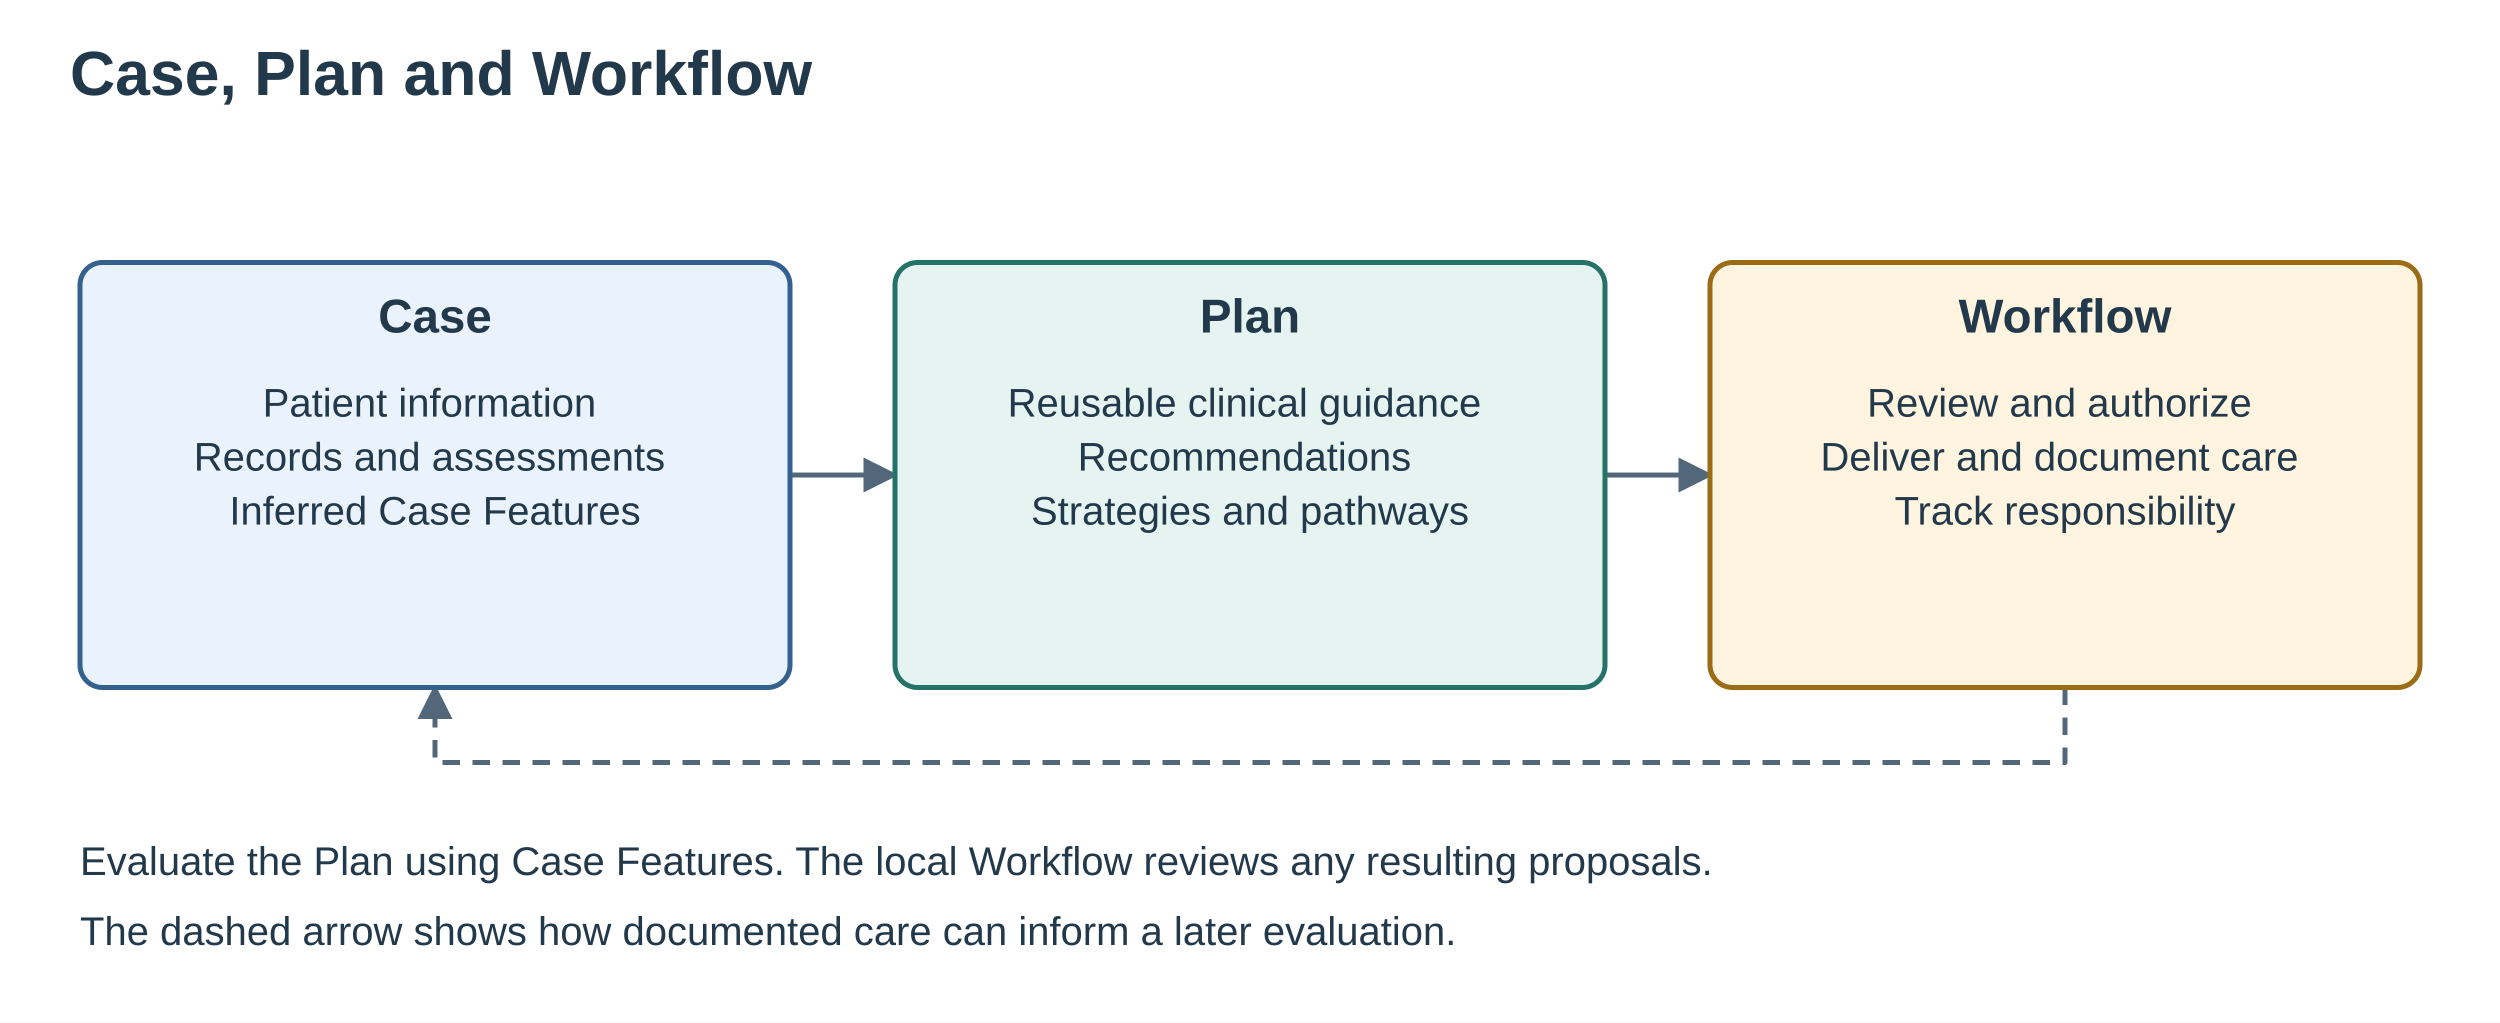
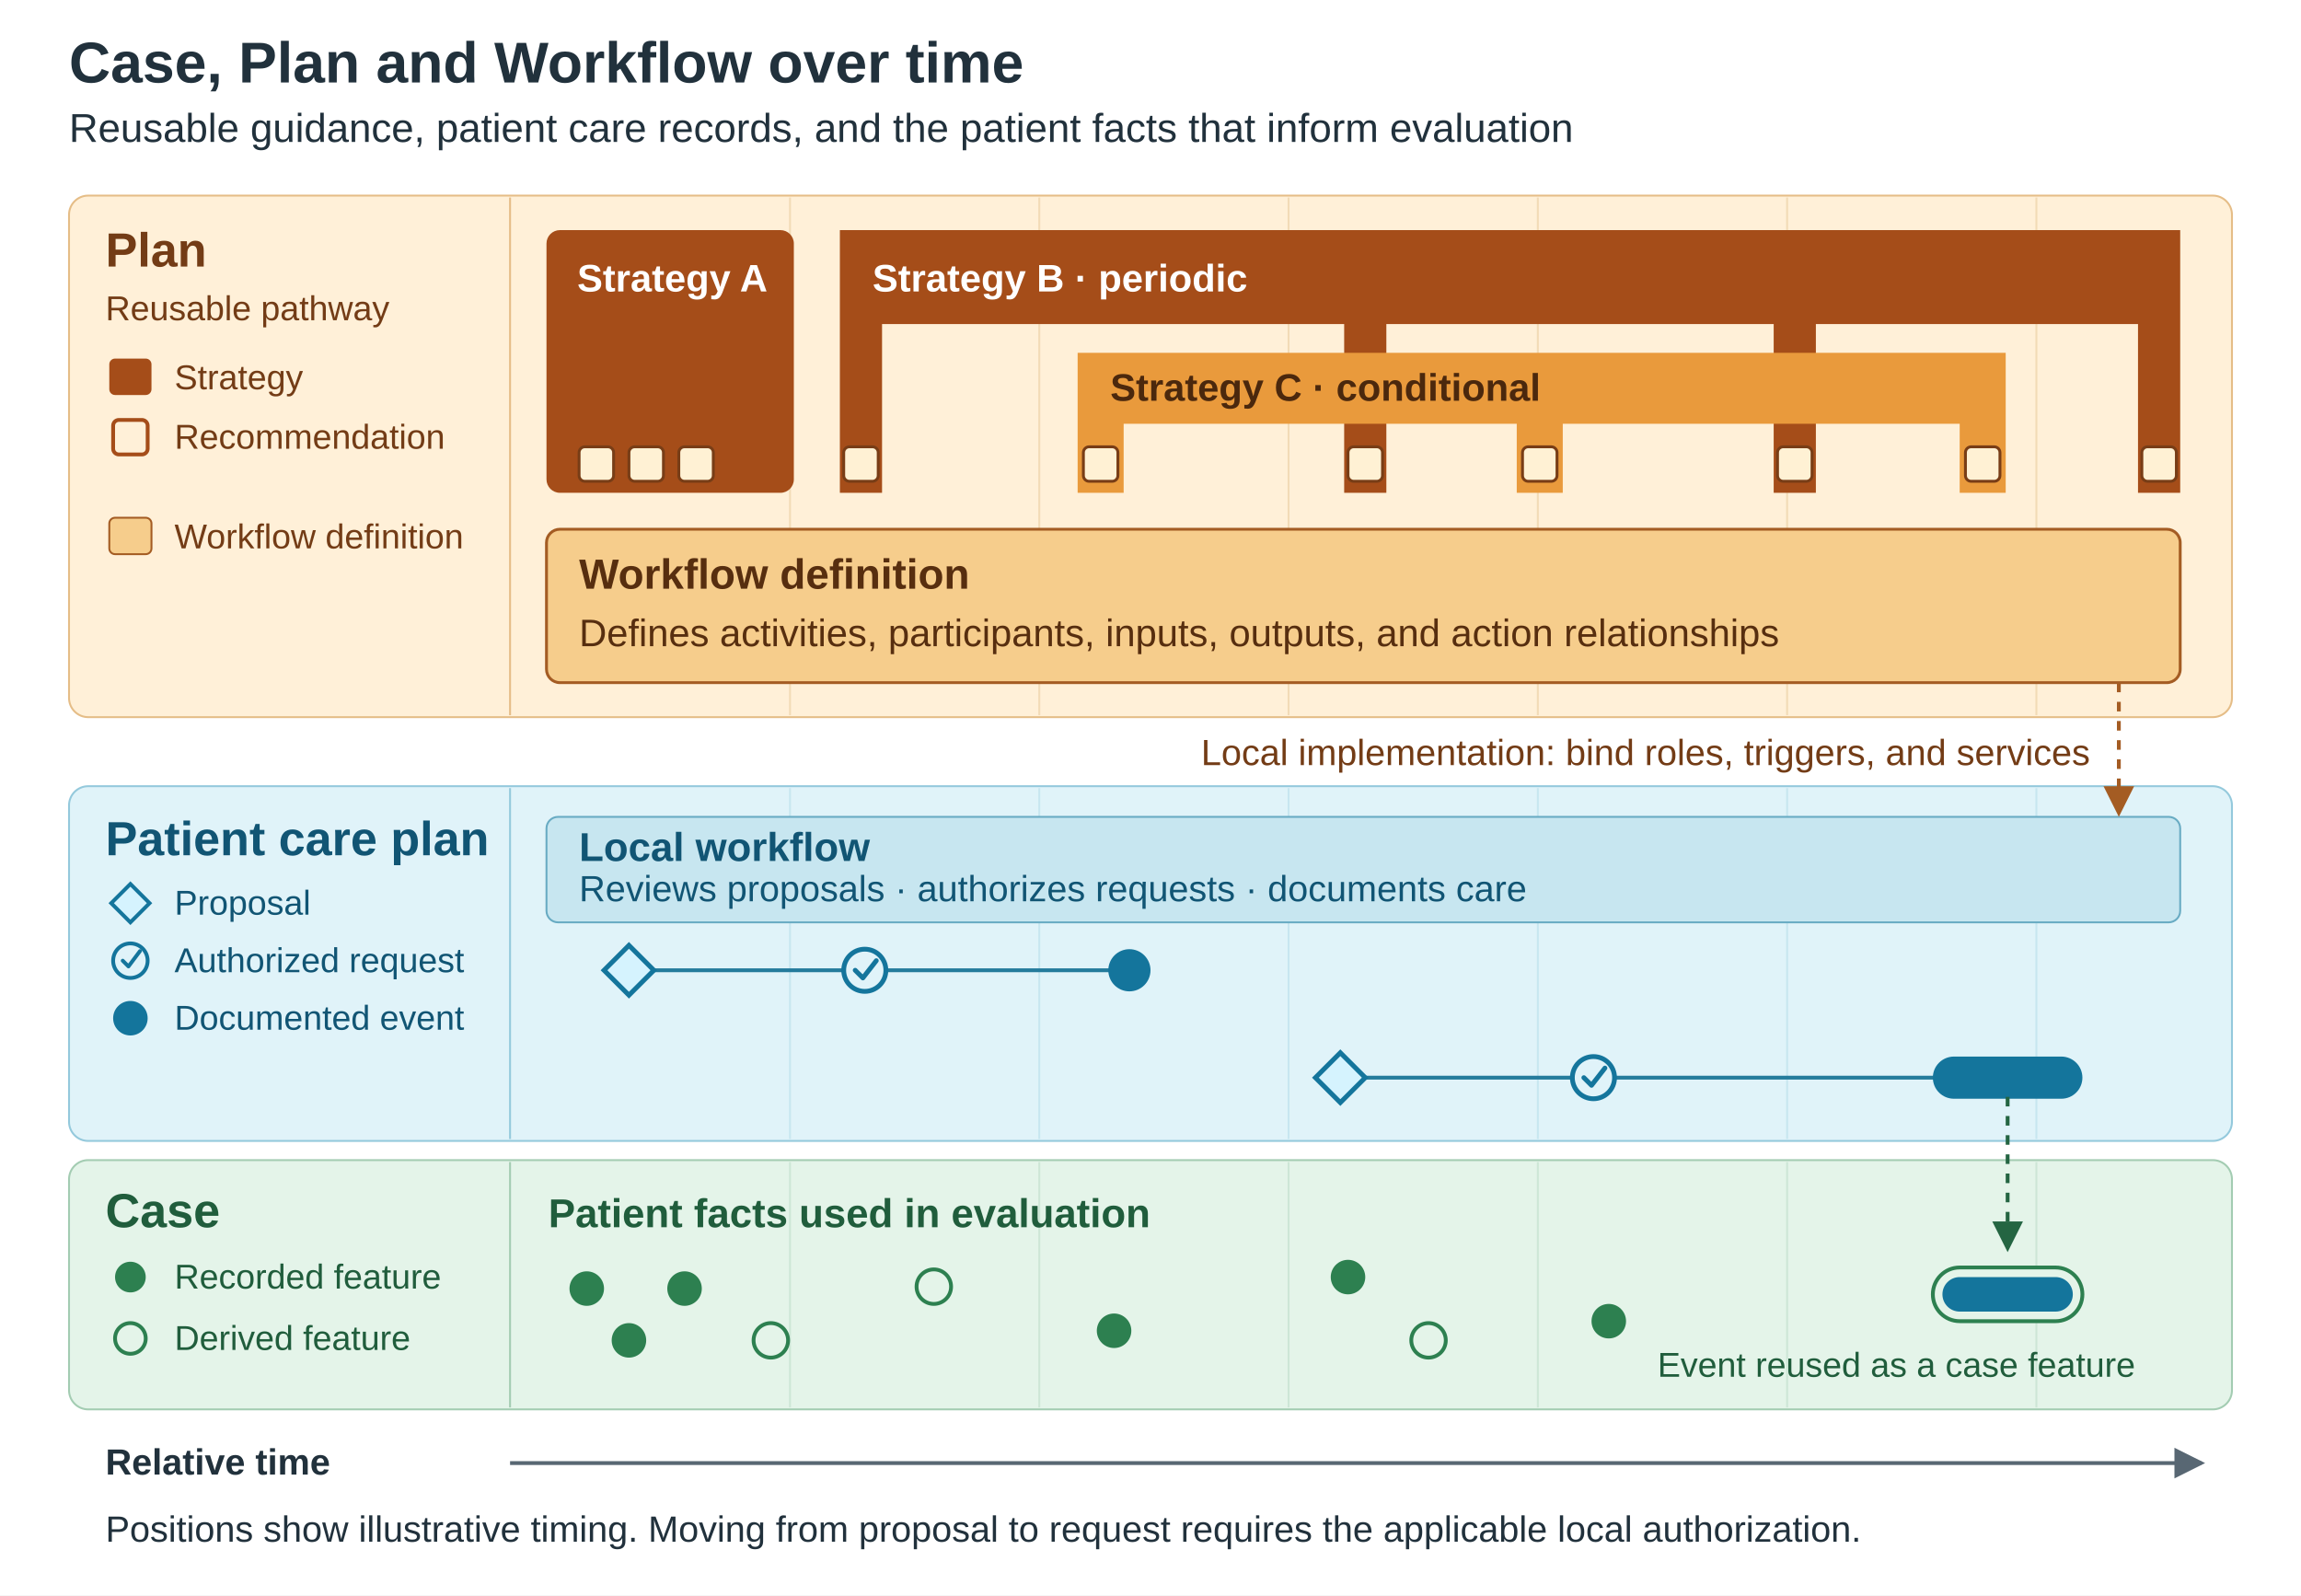
- <svg xmlns="http://www.w3.org/2000/svg" width="1000" height="409" viewBox="0 0 1000 409" role="img" aria-labelledby="title description">
+ <svg xmlns="http://www.w3.org/2000/svg" viewBox="0 0 1200 832" role="img" aria-labelledby="title description">
  <defs>
-     <marker id="arrow" viewBox="0 0 10 10" refX="9" refY="5" markerWidth="7" markerHeight="7" orient="auto-start-reverse">
-       <path d="M 0 0 L 10 5 L 0 10 z" fill="#52687a" />
+     <marker id="time-arrow" markerWidth="8" markerHeight="8" refX="7" refY="4" orient="auto">
+       <path d="M0 0L8 4 0 8Z" fill="#586773" />
+     </marker>
+     <marker id="case-arrow" markerWidth="8" markerHeight="8" refX="7" refY="4" orient="auto">
+       <path d="M0 0L8 4 0 8Z" fill="#246542" />
+     </marker>
+     <marker id="implementation-arrow" markerWidth="8" markerHeight="8" refX="7" refY="4" orient="auto">
+       <path d="M0 0L8 4 0 8Z" fill="#a45c23" />
    </marker>
  </defs>
-   <rect width="100%" height="100%" fill="#fff" />
-   <g font-family="Arial, Helvetica, sans-serif">
-     <text x="28" y="38" font-size="25" font-weight="700" text-anchor="start" fill="#22384b">
-       <tspan x="28" dy="0">Case, Plan and Workflow</tspan>
-     </text>
-     <polyline points="316,190.0 358,190.0" fill="none" stroke="#52687a" stroke-width="2" stroke-linejoin="round" marker-end="url(#arrow)" />
-     <polyline points="642,190.0 684,190.0" fill="none" stroke="#52687a" stroke-width="2" stroke-linejoin="round" marker-end="url(#arrow)" />
-     <polyline points="826.0,275 826,305 174,305 174.0,275" fill="none" stroke="#52687a" stroke-width="2" stroke-linejoin="round" stroke-dasharray="7 5" marker-end="url(#arrow)" />
-     <rect x="32" y="105" width="284" height="170" rx="9" fill="#eaf2fb" stroke="#35618e" stroke-width="2" />
-     <text x="174.0" y="133" font-size="19" font-weight="700" text-anchor="middle" fill="#22384b">
-       <tspan x="174.0" dy="0">Case</tspan>
-     </text>
-     <text x="174.0" y="166.65" font-size="16" font-weight="400" text-anchor="middle" fill="#22384b">
-       <tspan x="174.0" dy="0">Patient information</tspan>
-       <tspan x="174.0" dy="21.6">Records and assessments</tspan>
-       <tspan x="174.0" dy="21.6">Inferred Case Features</tspan>
-     </text>
-     <rect x="358" y="105" width="284" height="170" rx="9" fill="#e6f4f1" stroke="#247268" stroke-width="2" />
-     <text x="500.0" y="133" font-size="19" font-weight="700" text-anchor="middle" fill="#22384b">
-       <tspan x="500.0" dy="0">Plan</tspan>
-     </text>
-     <text x="500.0" y="166.65" font-size="16" font-weight="400" text-anchor="middle" fill="#22384b">
-       <tspan x="500.0" dy="0">Reusable clinical guidance</tspan>
-       <tspan x="500.0" dy="21.6">Recommendations</tspan>
-       <tspan x="500.0" dy="21.6">Strategies and pathways</tspan>
-     </text>
-     <rect x="684" y="105" width="284" height="170" rx="9" fill="#fff4df" stroke="#9b6b16" stroke-width="2" />
-     <text x="826.0" y="133" font-size="19" font-weight="700" text-anchor="middle" fill="#22384b">
-       <tspan x="826.0" dy="0">Workflow</tspan>
-     </text>
-     <text x="826.0" y="166.65" font-size="16" font-weight="400" text-anchor="middle" fill="#22384b">
-       <tspan x="826.0" dy="0">Review and authorize</tspan>
-       <tspan x="826.0" dy="21.6">Deliver and document care</tspan>
-       <tspan x="826.0" dy="21.6">Track responsibility</tspan>
-     </text>
-     <text x="32" y="350" font-size="16" font-weight="400" text-anchor="start" fill="#22384b">
-       <tspan x="32" dy="0">Evaluate the Plan using Case Features. The local Workflow reviews any resulting proposals.</tspan>
-     </text>
-     <text x="32" y="378" font-size="16" font-weight="400" text-anchor="start" fill="#22384b">
-       <tspan x="32" dy="0">The dashed arrow shows how documented care can inform a later evaluation.</tspan>
-     </text>
+   <rect width="1200" height="832" fill="#fff" />
+   <g font-family="Arial, Helvetica, sans-serif" fill="#21313c">
+     <g id="heading">
+       <text x="36" y="43" font-size="30" font-weight="700">Case, Plan and Workflow over time</text>
+       <text x="36" y="74" font-size="21">Reusable guidance, patient care records, and the patient facts that inform evaluation</text>
+     </g>
+     <g id="reusable-plan">
+       <rect x="36" y="102" width="1128" height="272" rx="10" fill="#fff0d8" stroke="#e5bd87" />
+       <path d="M266 103V373" stroke="#e5bd87" />
+       <path d="M412 103V373M542 103V373M672 103V373M802 103V373M932 103V373M1062 103V373" stroke="#f2dbb6" />
+       <g id="plan-legend" fill="#733c16">
+         <text x="55" y="139" font-size="25" font-weight="700">Plan</text>
+         <text x="55" y="167" font-size="18">Reusable pathway</text>
+         <rect x="57" y="187" width="22" height="19" rx="3" fill="#a54d19" />
+         <text x="91" y="203" font-size="18">Strategy</text>
+         <rect x="59" y="219" width="18" height="18" rx="3" fill="#fff0d8" stroke="#a54d19" stroke-width="2" />
+         <text x="91" y="234" font-size="18">Recommendation</text>
+         <rect x="57" y="270" width="22" height="19" rx="3" fill="#f6cd8c" stroke="#a45c23" />
+         <text x="91" y="286" font-size="18">Workflow definition</text>
+       </g>
+       <g id="pathway-strategies" font-size="20" font-weight="700">
+         <rect x="285" y="120" width="129" height="137" rx="7" fill="#a54d19" />
+         <text x="301" y="152" fill="#fff">Strategy A</text>
+         <path d="M438 120H1137V257H1115V169H947V257H925V169H723V257H701V169H460V257H438Z" fill="#a54d19" />
+         <text x="455" y="152" fill="#fff">Strategy B · periodic</text>
+         <path d="M562 184H1046V257H1022V221H815V257H791V221H586V257H562Z" fill="#e99a3c" />
+         <text x="579" y="209" fill="#4b280d">Strategy C · conditional</text>
+         <g id="recommendation-symbols" fill="#fff1d4" stroke="#783d16" stroke-width="1.5">
+           <rect x="302" y="233" width="18" height="18" rx="3" />
+           <rect x="328" y="233" width="18" height="18" rx="3" />
+           <rect x="354" y="233" width="18" height="18" rx="3" />
+           <rect x="440" y="233" width="18" height="18" rx="3" />
+           <rect x="565" y="233" width="18" height="18" rx="3" />
+           <rect x="703" y="233" width="18" height="18" rx="3" />
+           <rect x="794" y="233" width="18" height="18" rx="3" />
+           <rect x="927" y="233" width="18" height="18" rx="3" />
+           <rect x="1025" y="233" width="18" height="18" rx="3" />
+           <rect x="1117" y="233" width="18" height="18" rx="3" />
+         </g>
+       </g>
+       <g id="reusable-workflow-definition" fill="#572e0f">
+         <rect x="285" y="276" width="852" height="80" rx="7" fill="#f6cd8c" stroke="#a45c23" stroke-width="1.5" />
+         <text x="302" y="307" font-size="22" font-weight="700">Workflow definition</text>
+         <text x="302" y="337" font-size="20">Defines activities, participants, inputs, outputs, and action relationships</text>
+       </g>
+     </g>
+     <g id="patient-care-plan" transform="translate(0 122)">
+       <rect x="36" y="288" width="1128" height="185" rx="10" fill="#e0f3f9" stroke="#94c9dc" />
+       <path d="M266 289V472" stroke="#94c9dc" />
+       <path d="M412 289V472M542 289V472M672 289V472M802 289V472M932 289V472M1062 289V472" stroke="#c7e6f0" />
+       <g id="care-plan-legend" fill="#115574">
+         <text x="55" y="324" font-size="25" font-weight="700">Patient care plan</text>
+         <path d="M68 339l10 10-10 10-10-10Z" fill="#d5f3fe" stroke="#14759c" stroke-width="2" />
+         <text x="91" y="355" font-size="18">Proposal</text>
+         <circle cx="68" cy="379" r="9" fill="#e0f3f9" stroke="#14759c" stroke-width="2" />
+         <path d="M64 379l3 3 6-8" fill="none" stroke="#14759c" stroke-width="2" stroke-linecap="round" stroke-linejoin="round" />
+         <text x="91" y="385" font-size="18">Authorized request</text>
+         <circle cx="68" cy="409" r="9" fill="#14759c" />
+         <text x="91" y="415" font-size="18">Documented event</text>
+       </g>
+       <g id="local-workflow" fill="#115574">
+         <g id="local-workflow-coordination">
+           <rect x="285" y="304" width="852" height="55" rx="6" fill="#c7e6f0" stroke="#68abc3" />
+           <text x="302" y="327" font-size="21" font-weight="700">Local workflow</text>
+           <text x="302" y="348" font-size="19">Reviews proposals · authorizes requests · documents care</text>
+         </g>
+         <path d="M328 384H589M699 440H1047" stroke="#247b9c" stroke-width="2" />
+         <g id="patient-proposals" fill="#d5f3fe" stroke="#14759c" stroke-width="2.5">
+           <path d="M328 371l13 13-13 13-13-13Z" />
+           <path d="M699 427l13 13-13 13-13-13Z" />
+         </g>
+         <g id="patient-requests" fill="#e0f3f9" stroke="#14759c" stroke-width="2.5">
+           <circle cx="451" cy="384" r="11" />
+           <circle cx="831" cy="440" r="11" />
+           <path d="M446 384l4 4 7-9M826 440l4 4 7-9" fill="none" stroke-linecap="round" stroke-linejoin="round" />
+         </g>
+         <g id="patient-events" fill="#14759c">
+           <circle cx="589" cy="384" r="11" />
+           <rect x="1008" y="429" width="78" height="22" rx="11" />
+         </g>
+       </g>
+     </g>
+     <g id="workflow-local-implementation">
+       <path d="M1105 356V424" fill="none" stroke="#a45c23" stroke-width="2" stroke-dasharray="5 5" marker-end="url(#implementation-arrow)" />
+       <text x="1090" y="399" text-anchor="end" font-size="19" fill="#733c16">Local implementation: bind roles, triggers, and services</text>
+     </g>
+     <g id="patient-case" transform="translate(0 144)">
+       <rect x="36" y="461" width="1128" height="130" rx="10" fill="#e4f4e9" stroke="#a3ccb2" />
+       <path d="M266 462V590" stroke="#a3ccb2" />
+       <path d="M412 462V590M542 462V590M672 462V590M802 462V590M932 462V590M1062 462V590" stroke="#cde6d6" />
+       <g id="case-legend" fill="#205d3c">
+         <text x="55" y="496" font-size="25" font-weight="700">Case</text>
+         <circle cx="68" cy="522" r="8" fill="#2d8050" />
+         <text x="91" y="528" font-size="18">Recorded feature</text>
+         <circle cx="68" cy="554" r="8" fill="#e4f4e9" stroke="#2d8050" stroke-width="2" />
+         <text x="91" y="560" font-size="18">Derived feature</text>
+       </g>
+       <g id="patient-features">
+         <text x="286" y="496" font-size="21" font-weight="700" fill="#205d3c">Patient facts used in evaluation</text>
+         <g fill="#2d8050">
+           <circle cx="306" cy="528" r="9" />
+           <circle cx="328" cy="555" r="9" />
+           <circle cx="357" cy="528" r="9" />
+           <circle cx="581" cy="550" r="9" />
+           <circle cx="703" cy="522" r="9" />
+           <circle cx="839" cy="545" r="9" />
+         </g>
+         <g fill="#e4f4e9" stroke="#2d8050" stroke-width="2">
+           <circle cx="402" cy="555" r="9" />
+           <circle cx="487" cy="527" r="9" />
+           <circle cx="745" cy="555" r="9" />
+         </g>
+         <path id="event-as-case-feature-link" d="M1047 428V507" fill="none" stroke="#246542" stroke-width="2" stroke-dasharray="5 5" marker-end="url(#case-arrow)" />
+         <rect x="1008" y="517" width="78" height="28" rx="14" fill="#e4f4e9" stroke="#2d8050" stroke-width="2" />
+         <rect x="1013" y="522" width="68" height="18" rx="9" fill="#14759c" />
+         <text x="989" y="574" text-anchor="middle" font-size="18" fill="#205d3c">Event reused as a case feature</text>
+       </g>
+     </g>
+     <g id="relative-time" transform="translate(0 144)">
+       <text x="55" y="625" font-size="19" font-weight="700">Relative time</text>
+       <path d="M266 619H1148" fill="none" stroke="#586773" stroke-width="2" marker-end="url(#time-arrow)" />
+       <text x="55" y="660" font-size="19">Positions show illustrative timing. Moving from proposal to request requires the applicable local authorization.</text>
+     </g>
  </g>
</svg>
